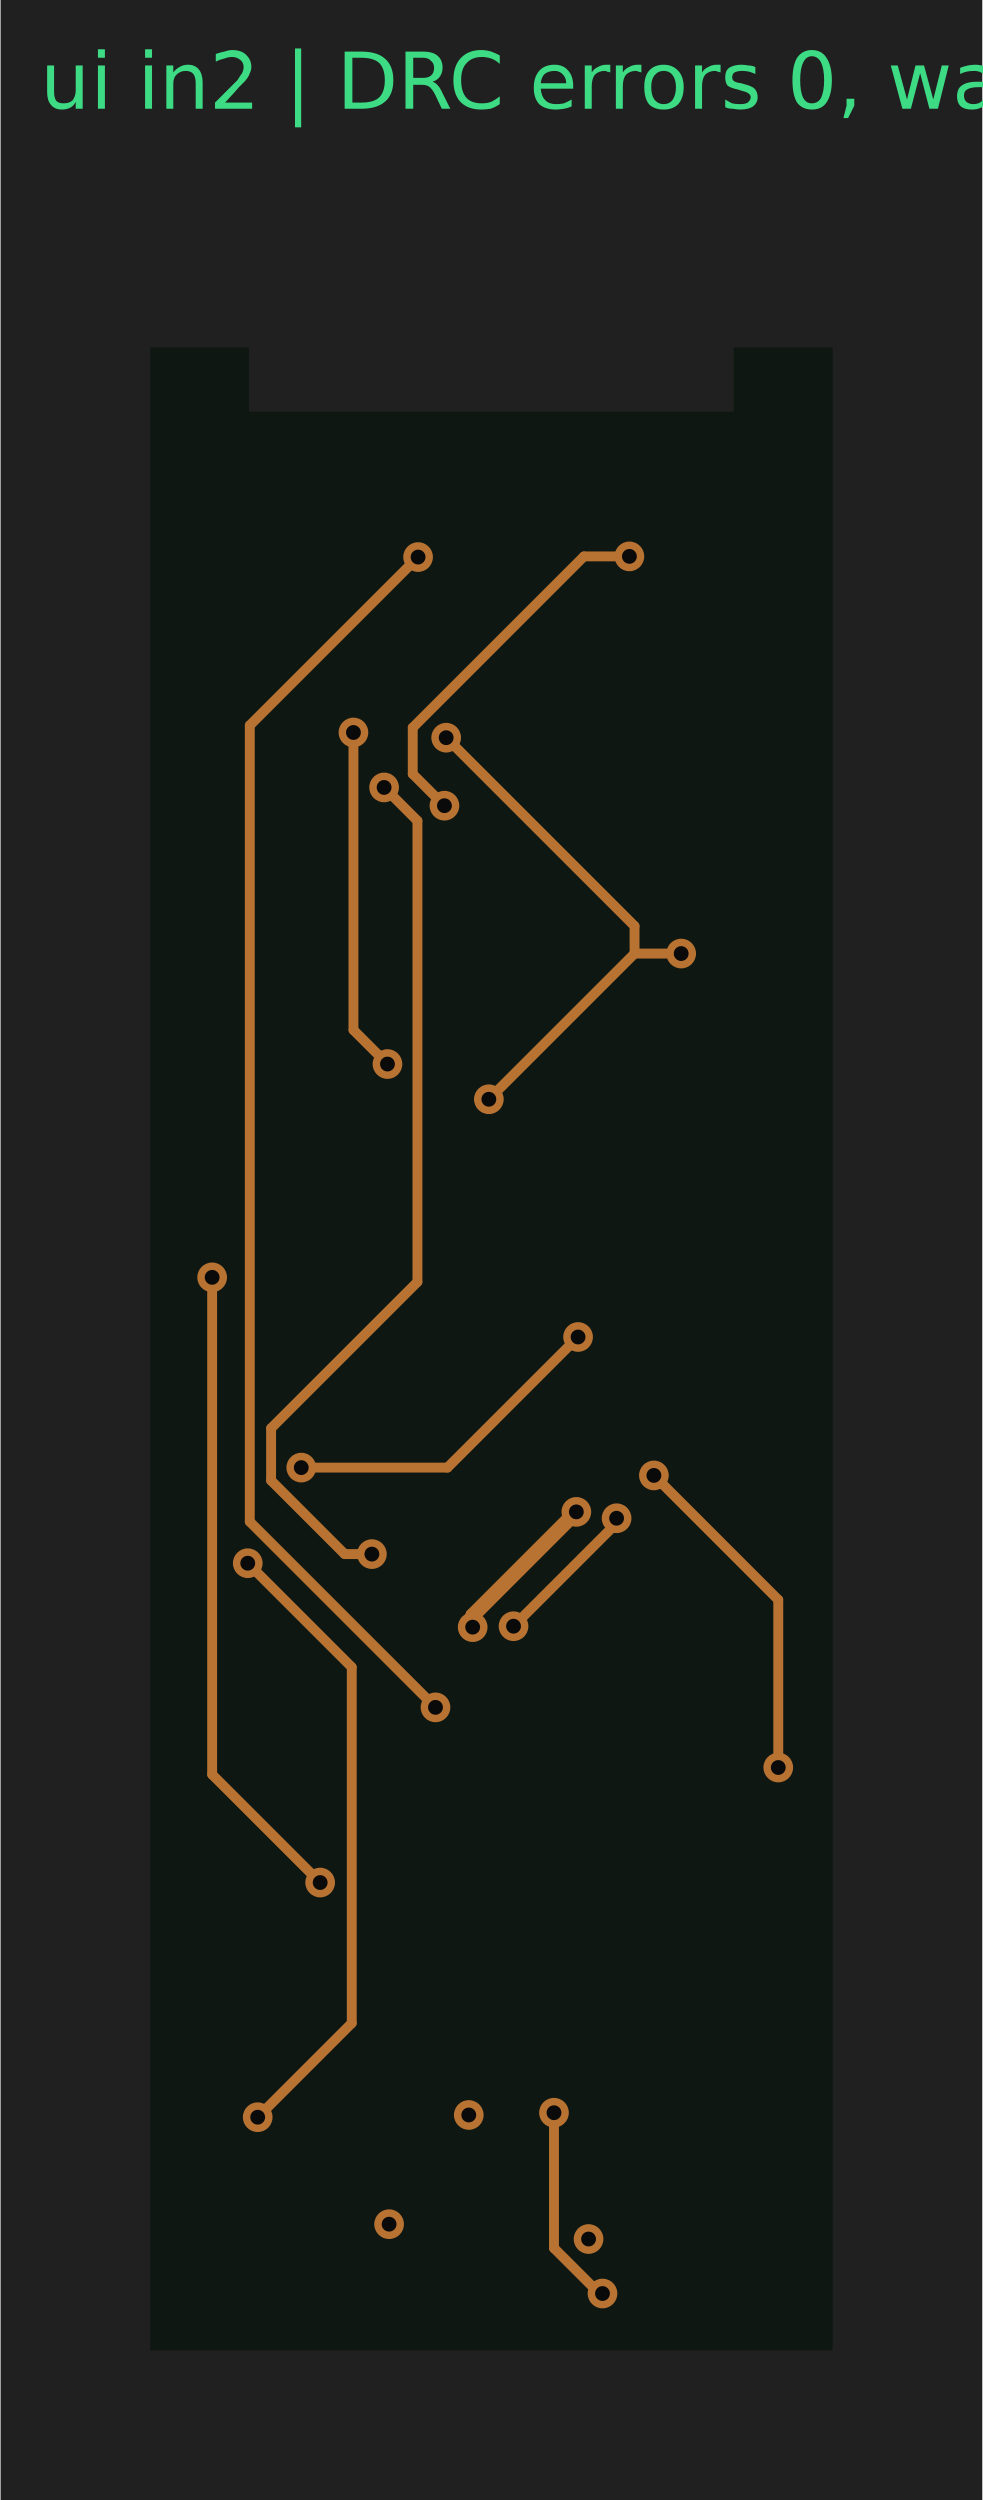
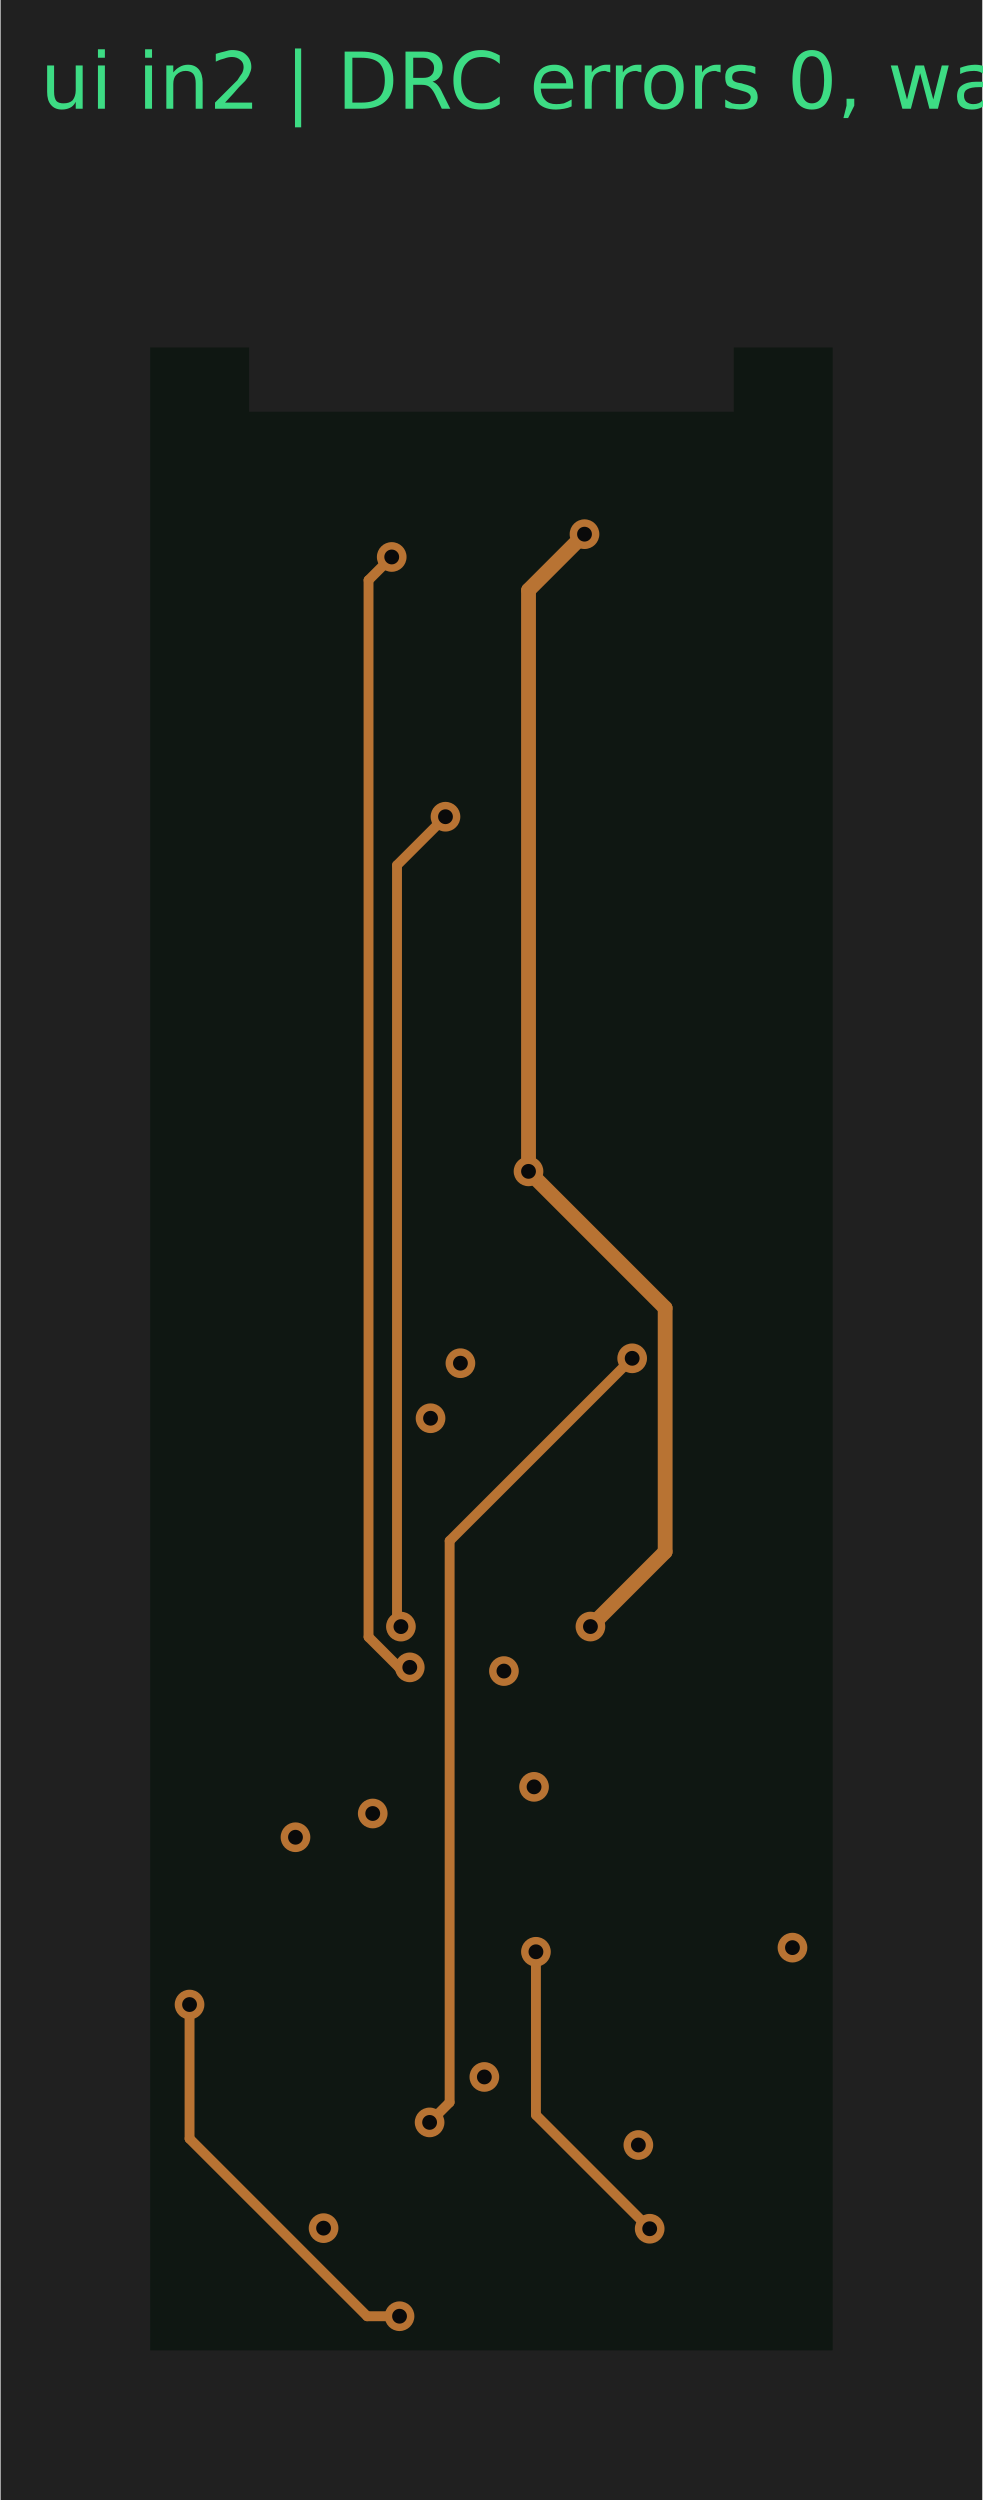
<svg xmlns="http://www.w3.org/2000/svg" width="44.7mm" height="113.7mm" viewBox="0 0 19.850 50.550">
  <rect width="100%" height="100%" fill="#202020" />
  <path d="M 5.025 8.325 L 14.825 8.325 L 14.825 7.025 L 16.825 7.025 L 16.825 47.525 L 3.025 47.525 L 3.025 7.025 L 5.025 7.025 Z" fill="#0f1712" fill-opacity="1.00" fill-rule="evenodd" />
-   <path d="M 9.693 32.931 L 9.671 32.985 L 9.629 33.026 L 9.575 33.049 L 9.517 33.049 L 9.463 33.026 L 9.421 32.985 L 9.399 32.931 L 9.396 32.901 L 9.396 32.667 L 9.399 32.637 L 9.421 32.583 L 9.463 32.542 L 9.517 32.520 L 9.575 32.520 L 9.629 32.542 L 9.671 32.583 L 9.693 32.637 L 9.696 32.667 L 9.696 32.901 Z" fill="#b87333" fill-opacity="1.00" fill-rule="evenodd" />
-   <path d="M 11.559 30.446 L 11.613 30.423 L 11.672 30.423 L 11.726 30.446 L 11.767 30.487 L 11.790 30.541 L 11.790 30.600 L 11.767 30.654 L 11.748 30.676 L 9.652 32.773 L 9.629 32.791 L 9.575 32.814 L 9.517 32.814 L 9.463 32.791 L 9.421 32.750 L 9.399 32.696 L 9.399 32.637 L 9.421 32.583 L 9.440 32.561 L 11.536 30.464 Z" fill="#b87333" fill-opacity="1.00" fill-rule="evenodd" />
-   <path d="M 12.191 46.319 L 12.206 46.355 L 12.206 46.395 L 12.191 46.431 L 12.163 46.458 L 12.127 46.473 L 12.088 46.473 L 12.052 46.458 L 12.037 46.446 L 11.119 45.528 L 11.107 45.513 L 11.092 45.477 L 11.092 45.438 L 11.107 45.402 L 11.134 45.374 L 11.170 45.359 L 11.210 45.359 L 11.246 45.374 L 11.261 45.386 L 12.179 46.304 Z" fill="#b87333" fill-opacity="1.00" fill-rule="evenodd" />
-   <path d="M 12.191 46.277 L 12.227 46.292 L 12.255 46.319 L 12.270 46.355 L 12.270 46.395 L 12.255 46.431 L 12.227 46.458 L 12.191 46.473 L 12.171 46.475 L 12.108 46.475 L 12.088 46.473 L 12.052 46.458 L 12.025 46.431 L 12.010 46.395 L 12.010 46.355 L 12.025 46.319 L 12.052 46.292 L 12.088 46.277 L 12.108 46.275 L 12.171 46.275 Z" fill="#b87333" fill-opacity="1.00" fill-rule="evenodd" />
-   <path d="M 11.288 45.477 L 11.273 45.513 L 11.246 45.540 L 11.210 45.555 L 11.170 45.555 L 11.134 45.540 L 11.107 45.513 L 11.092 45.477 L 11.090 45.457 L 11.090 42.719 L 11.092 42.700 L 11.107 42.664 L 11.134 42.636 L 11.170 42.621 L 11.210 42.621 L 11.246 42.636 L 11.273 42.664 L 11.288 42.700 L 11.290 42.719 L 11.290 45.457 Z" fill="#b87333" fill-opacity="1.00" fill-rule="evenodd" />
-   <path d="M 12.400 30.715 L 12.436 30.700 L 12.476 30.700 L 12.512 30.715 L 12.539 30.743 L 12.554 30.779 L 12.554 30.818 L 12.539 30.854 L 12.527 30.869 L 10.443 32.953 L 10.427 32.965 L 10.391 32.980 L 10.352 32.980 L 10.316 32.965 L 10.289 32.938 L 10.274 32.902 L 10.274 32.863 L 10.289 32.827 L 10.301 32.811 L 12.385 30.727 Z" fill="#b87333" fill-opacity="1.00" fill-rule="evenodd" />
-   <path d="M 12.358 30.680 L 12.373 30.644 L 12.400 30.616 L 12.436 30.601 L 12.476 30.601 L 12.512 30.616 L 12.539 30.644 L 12.554 30.680 L 12.556 30.699 L 12.556 30.798 L 12.554 30.818 L 12.539 30.854 L 12.512 30.881 L 12.476 30.896 L 12.436 30.896 L 12.400 30.881 L 12.373 30.854 L 12.358 30.818 L 12.356 30.798 L 12.356 30.699 Z" fill="#b87333" fill-opacity="1.00" fill-rule="evenodd" />
-   <path d="M 4.180 25.809 L 4.195 25.773 L 4.222 25.745 L 4.258 25.730 L 4.297 25.730 L 4.333 25.745 L 4.361 25.773 L 4.376 25.809 L 4.378 25.828 L 4.378 35.881 L 4.376 35.900 L 4.361 35.936 L 4.333 35.964 L 4.297 35.979 L 4.258 35.979 L 4.222 35.964 L 4.195 35.936 L 4.180 35.900 L 4.178 35.881 L 4.178 25.828 Z" fill="#b87333" fill-opacity="1.00" fill-rule="evenodd" />
-   <path d="M 6.545 38.009 L 6.560 38.045 L 6.560 38.084 L 6.545 38.120 L 6.517 38.148 L 6.481 38.163 L 6.442 38.163 L 6.406 38.148 L 6.391 38.135 L 4.207 35.951 L 4.195 35.936 L 4.180 35.900 L 4.180 35.861 L 4.195 35.825 L 4.222 35.798 L 4.258 35.783 L 4.297 35.783 L 4.333 35.798 L 4.349 35.810 L 6.533 37.994 Z" fill="#b87333" fill-opacity="1.00" fill-rule="evenodd" />
-   <path d="M 11.621 26.951 L 11.657 26.936 L 11.696 26.936 L 11.732 26.951 L 11.760 26.979 L 11.775 27.015 L 11.775 27.054 L 11.760 27.090 L 11.747 27.105 L 9.107 29.746 L 9.092 29.758 L 9.056 29.773 L 9.017 29.773 L 8.981 29.758 L 8.953 29.730 L 8.938 29.694 L 8.938 29.655 L 8.953 29.619 L 8.965 29.604 L 11.606 26.964 Z" fill="#b87333" fill-opacity="1.00" fill-rule="evenodd" />
-   <path d="M 9.056 29.577 L 9.092 29.592 L 9.119 29.619 L 9.134 29.655 L 9.134 29.694 L 9.119 29.730 L 9.092 29.758 L 9.056 29.773 L 9.036 29.775 L 6.080 29.775 L 6.060 29.773 L 6.024 29.758 L 5.997 29.730 L 5.982 29.694 L 5.982 29.655 L 5.997 29.619 L 6.024 29.592 L 6.060 29.577 L 6.080 29.575 L 9.036 29.575 Z" fill="#b87333" fill-opacity="1.00" fill-rule="evenodd" />
-   <path d="M 15.808 32.293 L 15.823 32.329 L 15.823 32.368 L 15.808 32.404 L 15.781 32.431 L 15.745 32.446 L 15.705 32.446 L 15.669 32.431 L 15.654 32.419 L 13.139 29.904 L 13.127 29.889 L 13.112 29.853 L 13.112 29.814 L 13.127 29.778 L 13.154 29.750 L 13.190 29.735 L 13.229 29.735 L 13.265 29.750 L 13.281 29.762 L 15.796 32.278 Z" fill="#b87333" fill-opacity="1.00" fill-rule="evenodd" />
-   <path d="M 15.627 32.329 L 15.642 32.293 L 15.669 32.265 L 15.705 32.250 L 15.745 32.250 L 15.781 32.265 L 15.808 32.293 L 15.823 32.329 L 15.825 32.348 L 15.825 35.739 L 15.823 35.758 L 15.808 35.794 L 15.781 35.822 L 15.745 35.837 L 15.705 35.837 L 15.669 35.822 L 15.642 35.794 L 15.627 35.758 L 15.625 35.739 L 15.625 32.348 Z" fill="#b87333" fill-opacity="1.00" fill-rule="evenodd" />
-   <path d="M 9.058 16.236 L 9.073 16.272 L 9.073 16.311 L 9.058 16.347 L 9.031 16.374 L 8.995 16.389 L 8.955 16.389 L 8.919 16.374 L 8.904 16.362 L 8.264 15.721 L 8.251 15.706 L 8.236 15.670 L 8.236 15.631 L 8.251 15.595 L 8.279 15.567 L 8.315 15.553 L 8.354 15.553 L 8.390 15.567 L 8.405 15.580 L 9.046 16.221 Z" fill="#b87333" fill-opacity="1.00" fill-rule="evenodd" />
-   <path d="M 8.236 14.692 L 8.251 14.656 L 8.279 14.629 L 8.315 14.614 L 8.354 14.614 L 8.390 14.629 L 8.417 14.656 L 8.432 14.692 L 8.434 14.712 L 8.434 15.651 L 8.432 15.670 L 8.417 15.706 L 8.390 15.734 L 8.354 15.749 L 8.315 15.749 L 8.279 15.734 L 8.251 15.706 L 8.236 15.670 L 8.234 15.651 L 8.234 14.712 Z" fill="#b87333" fill-opacity="1.00" fill-rule="evenodd" />
-   <path d="M 11.741 11.167 L 11.777 11.152 L 11.816 11.152 L 11.852 11.167 L 11.880 11.194 L 11.895 11.230 L 11.895 11.269 L 11.880 11.305 L 11.867 11.320 L 8.405 14.783 L 8.390 14.795 L 8.354 14.810 L 8.315 14.810 L 8.279 14.795 L 8.251 14.767 L 8.236 14.731 L 8.236 14.692 L 8.251 14.656 L 8.264 14.641 L 11.726 11.179 Z" fill="#b87333" fill-opacity="1.00" fill-rule="evenodd" />
-   <path d="M 12.735 11.152 L 12.771 11.167 L 12.798 11.194 L 12.813 11.230 L 12.813 11.269 L 12.798 11.305 L 12.771 11.333 L 12.735 11.348 L 12.715 11.350 L 11.796 11.350 L 11.777 11.348 L 11.741 11.333 L 11.713 11.305 L 11.698 11.269 L 11.698 11.230 L 11.713 11.194 L 11.741 11.167 L 11.777 11.152 L 11.796 11.150 L 12.715 11.150 Z" fill="#b87333" fill-opacity="1.00" fill-rule="evenodd" />
-   <path d="M 12.902 18.669 L 12.917 18.705 L 12.917 18.745 L 12.902 18.781 L 12.875 18.808 L 12.839 18.823 L 12.800 18.823 L 12.764 18.808 L 12.748 18.796 L 8.939 14.986 L 8.927 14.971 L 8.912 14.935 L 8.912 14.896 L 8.927 14.860 L 8.954 14.833 L 8.990 14.818 L 9.029 14.818 L 9.065 14.833 L 9.081 14.845 L 12.890 18.654 Z" fill="#b87333" fill-opacity="1.00" fill-rule="evenodd" />
-   <path d="M 12.764 19.198 L 12.800 19.183 L 12.839 19.183 L 12.875 19.198 L 12.902 19.225 L 12.917 19.261 L 12.917 19.300 L 12.902 19.336 L 12.890 19.352 L 9.944 22.298 L 9.929 22.310 L 9.893 22.325 L 9.853 22.325 L 9.817 22.310 L 9.790 22.283 L 9.775 22.247 L 9.775 22.207 L 9.790 22.171 L 9.802 22.156 L 12.748 19.210 Z" fill="#b87333" fill-opacity="1.00" fill-rule="evenodd" />
-   <path d="M 13.781 19.183 L 13.817 19.198 L 13.845 19.225 L 13.860 19.261 L 13.860 19.300 L 13.845 19.336 L 13.817 19.364 L 13.781 19.379 L 13.762 19.381 L 12.819 19.381 L 12.800 19.379 L 12.764 19.364 L 12.736 19.336 L 12.721 19.300 L 12.721 19.261 L 12.736 19.225 L 12.764 19.198 L 12.800 19.183 L 12.819 19.181 L 13.762 19.181 Z" fill="#b87333" fill-opacity="1.00" fill-rule="evenodd" />
-   <path d="M 12.721 18.705 L 12.736 18.669 L 12.764 18.642 L 12.800 18.627 L 12.839 18.627 L 12.875 18.642 L 12.902 18.669 L 12.917 18.705 L 12.919 18.725 L 12.919 19.281 L 12.917 19.300 L 12.902 19.336 L 12.875 19.364 L 12.839 19.379 L 12.800 19.379 L 12.764 19.364 L 12.736 19.336 L 12.721 19.300 L 12.719 19.281 L 12.719 18.725 Z" fill="#b87333" fill-opacity="1.00" fill-rule="evenodd" />
-   <path d="M 7.528 31.326 L 7.564 31.341 L 7.592 31.369 L 7.606 31.405 L 7.606 31.444 L 7.592 31.480 L 7.564 31.507 L 7.528 31.522 L 7.508 31.524 L 6.958 31.524 L 6.938 31.522 L 6.902 31.507 L 6.875 31.480 L 6.860 31.444 L 6.860 31.405 L 6.875 31.369 L 6.902 31.341 L 6.938 31.326 L 6.958 31.324 L 7.508 31.324 Z" fill="#b87333" fill-opacity="1.00" fill-rule="evenodd" />
-   <path d="M 8.513 16.541 L 8.527 16.577 L 8.527 16.616 L 8.513 16.652 L 8.485 16.680 L 8.449 16.695 L 8.410 16.695 L 8.374 16.680 L 8.359 16.668 L 7.684 15.993 L 7.672 15.978 L 7.657 15.942 L 7.657 15.903 L 7.672 15.867 L 7.699 15.839 L 7.735 15.824 L 7.775 15.824 L 7.811 15.839 L 7.826 15.852 L 8.500 16.526 Z" fill="#b87333" fill-opacity="1.00" fill-rule="evenodd" />
-   <path d="M 8.374 25.837 L 8.410 25.822 L 8.449 25.822 L 8.485 25.837 L 8.513 25.865 L 8.527 25.901 L 8.527 25.940 L 8.513 25.976 L 8.500 25.991 L 5.541 28.950 L 5.526 28.962 L 5.490 28.977 L 5.451 28.977 L 5.415 28.962 L 5.387 28.935 L 5.372 28.899 L 5.372 28.860 L 5.387 28.824 L 5.400 28.808 L 8.359 25.849 Z" fill="#b87333" fill-opacity="1.00" fill-rule="evenodd" />
-   <path d="M 7.041 31.369 L 7.056 31.405 L 7.056 31.444 L 7.041 31.480 L 7.013 31.507 L 6.977 31.522 L 6.938 31.522 L 6.902 31.507 L 6.887 31.495 L 5.400 30.008 L 5.387 29.992 L 5.372 29.956 L 5.372 29.917 L 5.387 29.881 L 5.415 29.854 L 5.451 29.839 L 5.490 29.839 L 5.526 29.854 L 5.541 29.866 L 7.028 31.353 Z" fill="#b87333" fill-opacity="1.00" fill-rule="evenodd" />
-   <path d="M 5.568 29.956 L 5.554 29.992 L 5.526 30.020 L 5.490 30.035 L 5.451 30.035 L 5.415 30.020 L 5.387 29.992 L 5.372 29.956 L 5.370 29.937 L 5.370 28.879 L 5.372 28.860 L 5.387 28.824 L 5.415 28.796 L 5.451 28.781 L 5.490 28.781 L 5.526 28.796 L 5.554 28.824 L 5.568 28.860 L 5.570 28.879 L 5.570 29.937 Z" fill="#b87333" fill-opacity="1.00" fill-rule="evenodd" />
-   <path d="M 8.527 25.940 L 8.513 25.976 L 8.485 26.003 L 8.449 26.018 L 8.410 26.018 L 8.374 26.003 L 8.346 25.976 L 8.331 25.940 L 8.329 25.920 L 8.329 16.597 L 8.331 16.577 L 8.346 16.541 L 8.374 16.514 L 8.410 16.499 L 8.449 16.499 L 8.485 16.514 L 8.513 16.541 L 8.527 16.577 L 8.529 16.597 L 8.529 25.920 Z" fill="#b87333" fill-opacity="1.00" fill-rule="evenodd" />
-   <path d="M 8.877 34.467 L 8.892 34.503 L 8.892 34.543 L 8.877 34.579 L 8.849 34.606 L 8.813 34.621 L 8.774 34.621 L 8.738 34.606 L 8.723 34.594 L 4.968 30.839 L 4.956 30.824 L 4.941 30.788 L 4.941 30.749 L 4.956 30.713 L 4.984 30.685 L 5.020 30.670 L 5.059 30.670 L 5.095 30.685 L 5.110 30.698 L 8.865 34.452 Z" fill="#b87333" fill-opacity="1.00" fill-rule="evenodd" />
-   <path d="M 4.941 14.647 L 4.956 14.611 L 4.984 14.584 L 5.020 14.569 L 5.059 14.569 L 5.095 14.584 L 5.122 14.611 L 5.137 14.647 L 5.139 14.667 L 5.139 30.768 L 5.137 30.788 L 5.122 30.824 L 5.095 30.852 L 5.059 30.866 L 5.020 30.866 L 4.984 30.852 L 4.956 30.824 L 4.941 30.788 L 4.939 30.768 L 4.939 14.667 Z" fill="#b87333" fill-opacity="1.00" fill-rule="evenodd" />
-   <path d="M 8.386 11.181 L 8.422 11.166 L 8.461 11.166 L 8.497 11.181 L 8.525 11.209 L 8.540 11.245 L 8.540 11.284 L 8.525 11.320 L 8.513 11.335 L 5.110 14.738 L 5.095 14.750 L 5.059 14.765 L 5.020 14.765 L 4.984 14.750 L 4.956 14.722 L 4.941 14.686 L 4.941 14.647 L 4.956 14.611 L 4.968 14.596 L 8.371 11.193 Z" fill="#b87333" fill-opacity="1.00" fill-rule="evenodd" />
-   <path d="M 7.233 20.846 L 7.218 20.882 L 7.191 20.910 L 7.155 20.925 L 7.115 20.925 L 7.079 20.910 L 7.052 20.882 L 7.037 20.846 L 7.035 20.827 L 7.035 14.811 L 7.037 14.792 L 7.052 14.756 L 7.079 14.728 L 7.115 14.713 L 7.155 14.713 L 7.191 14.728 L 7.218 14.756 L 7.233 14.792 L 7.235 14.811 L 7.235 20.827 Z" fill="#b87333" fill-opacity="1.00" fill-rule="evenodd" />
-   <path d="M 7.906 21.459 L 7.921 21.495 L 7.921 21.534 L 7.906 21.570 L 7.878 21.598 L 7.842 21.613 L 7.803 21.613 L 7.767 21.598 L 7.752 21.585 L 7.064 20.897 L 7.052 20.882 L 7.037 20.846 L 7.037 20.807 L 7.052 20.771 L 7.079 20.744 L 7.115 20.729 L 7.155 20.729 L 7.191 20.744 L 7.206 20.756 L 7.894 21.444 Z" fill="#b87333" fill-opacity="1.00" fill-rule="evenodd" />
-   <path d="M 7.184 33.655 L 7.199 33.691 L 7.199 33.730 L 7.184 33.766 L 7.156 33.793 L 7.120 33.808 L 7.081 33.808 L 7.045 33.793 L 7.030 33.781 L 4.927 31.678 L 4.915 31.663 L 4.900 31.627 L 4.900 31.588 L 4.915 31.552 L 4.942 31.524 L 4.978 31.510 L 5.018 31.510 L 5.054 31.524 L 5.069 31.537 L 7.171 33.639 Z" fill="#b87333" fill-opacity="1.00" fill-rule="evenodd" />
-   <path d="M 7.003 33.691 L 7.017 33.655 L 7.045 33.627 L 7.081 33.612 L 7.120 33.612 L 7.156 33.627 L 7.184 33.655 L 7.199 33.691 L 7.201 33.710 L 7.201 40.908 L 7.199 40.928 L 7.184 40.964 L 7.156 40.992 L 7.120 41.007 L 7.081 41.007 L 7.045 40.992 L 7.017 40.964 L 7.003 40.928 L 7.001 40.908 L 7.001 33.710 Z" fill="#b87333" fill-opacity="1.00" fill-rule="evenodd" />
-   <path d="M 7.045 40.825 L 7.081 40.810 L 7.120 40.810 L 7.156 40.825 L 7.184 40.853 L 7.199 40.889 L 7.199 40.928 L 7.184 40.964 L 7.171 40.979 L 5.270 42.881 L 5.254 42.893 L 5.218 42.908 L 5.179 42.908 L 5.143 42.893 L 5.116 42.866 L 5.101 42.830 L 5.101 42.791 L 5.116 42.755 L 5.128 42.740 L 7.030 40.838 Z" fill="#b87333" fill-opacity="1.00" fill-rule="evenodd" />
-   <circle cx="9.467" cy="42.765" r="0.300" fill="#b87333" stroke="none" stroke-width="0.150" />
-   <circle cx="9.467" cy="42.765" r="0.150" fill="#0a0a0a" stroke="none" stroke-width="0.150" />
-   <circle cx="11.642" cy="30.570" r="0.300" fill="#b87333" stroke="none" stroke-width="0.150" />
-   <circle cx="11.642" cy="30.570" r="0.150" fill="#0a0a0a" stroke="none" stroke-width="0.150" />
-   <circle cx="9.546" cy="32.901" r="0.300" fill="#b87333" stroke="none" stroke-width="0.150" />
-   <circle cx="9.546" cy="32.901" r="0.150" fill="#0a0a0a" stroke="none" stroke-width="0.150" />
-   <circle cx="12.171" cy="46.375" r="0.300" fill="#b87333" stroke="none" stroke-width="0.150" />
-   <circle cx="12.171" cy="46.375" r="0.150" fill="#0a0a0a" stroke="none" stroke-width="0.150" />
-   <circle cx="11.190" cy="42.719" r="0.300" fill="#b87333" stroke="none" stroke-width="0.150" />
-   <circle cx="11.190" cy="42.719" r="0.150" fill="#0a0a0a" stroke="none" stroke-width="0.150" />
-   <circle cx="11.889" cy="45.273" r="0.300" fill="#b87333" stroke="none" stroke-width="0.150" />
-   <circle cx="11.889" cy="45.273" r="0.150" fill="#0a0a0a" stroke="none" stroke-width="0.150" />
-   <circle cx="7.856" cy="44.973" r="0.300" fill="#b87333" stroke="none" stroke-width="0.150" />
-   <circle cx="7.856" cy="44.973" r="0.150" fill="#0a0a0a" stroke="none" stroke-width="0.150" />
-   <circle cx="12.456" cy="30.699" r="0.300" fill="#b87333" stroke="none" stroke-width="0.150" />
-   <circle cx="12.456" cy="30.699" r="0.150" fill="#0a0a0a" stroke="none" stroke-width="0.150" />
-   <circle cx="10.372" cy="32.882" r="0.300" fill="#b87333" stroke="none" stroke-width="0.150" />
-   <circle cx="10.372" cy="32.882" r="0.150" fill="#0a0a0a" stroke="none" stroke-width="0.150" />
-   <circle cx="6.462" cy="38.065" r="0.300" fill="#b87333" stroke="none" stroke-width="0.150" />
-   <circle cx="6.462" cy="38.065" r="0.150" fill="#0a0a0a" stroke="none" stroke-width="0.150" />
-   <circle cx="4.278" cy="25.828" r="0.300" fill="#b87333" stroke="none" stroke-width="0.150" />
-   <circle cx="4.278" cy="25.828" r="0.150" fill="#0a0a0a" stroke="none" stroke-width="0.150" />
-   <circle cx="6.080" cy="29.675" r="0.300" fill="#b87333" stroke="none" stroke-width="0.150" />
-   <circle cx="6.080" cy="29.675" r="0.150" fill="#0a0a0a" stroke="none" stroke-width="0.150" />
-   <circle cx="11.677" cy="27.034" r="0.300" fill="#b87333" stroke="none" stroke-width="0.150" />
-   <circle cx="11.677" cy="27.034" r="0.150" fill="#0a0a0a" stroke="none" stroke-width="0.150" />
-   <circle cx="13.210" cy="29.833" r="0.300" fill="#b87333" stroke="none" stroke-width="0.150" />
-   <circle cx="13.210" cy="29.833" r="0.150" fill="#0a0a0a" stroke="none" stroke-width="0.150" />
-   <circle cx="15.725" cy="35.739" r="0.300" fill="#b87333" stroke="none" stroke-width="0.150" />
-   <circle cx="15.725" cy="35.739" r="0.150" fill="#0a0a0a" stroke="none" stroke-width="0.150" />
-   <circle cx="8.975" cy="16.291" r="0.300" fill="#b87333" stroke="none" stroke-width="0.150" />
-   <circle cx="8.975" cy="16.291" r="0.150" fill="#0a0a0a" stroke="none" stroke-width="0.150" />
-   <circle cx="12.715" cy="11.250" r="0.300" fill="#b87333" stroke="none" stroke-width="0.150" />
-   <circle cx="12.715" cy="11.250" r="0.150" fill="#0a0a0a" stroke="none" stroke-width="0.150" />
-   <circle cx="9.873" cy="22.227" r="0.300" fill="#b87333" stroke="none" stroke-width="0.150" />
-   <circle cx="9.873" cy="22.227" r="0.150" fill="#0a0a0a" stroke="none" stroke-width="0.150" />
-   <circle cx="9.010" cy="14.916" r="0.300" fill="#b87333" stroke="none" stroke-width="0.150" />
-   <circle cx="9.010" cy="14.916" r="0.150" fill="#0a0a0a" stroke="none" stroke-width="0.150" />
-   <circle cx="13.762" cy="19.281" r="0.300" fill="#b87333" stroke="none" stroke-width="0.150" />
-   <circle cx="13.762" cy="19.281" r="0.150" fill="#0a0a0a" stroke="none" stroke-width="0.150" />
-   <circle cx="7.508" cy="31.424" r="0.300" fill="#b87333" stroke="none" stroke-width="0.150" />
-   <circle cx="7.508" cy="31.424" r="0.150" fill="#0a0a0a" stroke="none" stroke-width="0.150" />
-   <circle cx="7.755" cy="15.922" r="0.300" fill="#b87333" stroke="none" stroke-width="0.150" />
-   <circle cx="7.755" cy="15.922" r="0.150" fill="#0a0a0a" stroke="none" stroke-width="0.150" />
-   <circle cx="8.794" cy="34.523" r="0.300" fill="#b87333" stroke="none" stroke-width="0.150" />
-   <circle cx="8.794" cy="34.523" r="0.150" fill="#0a0a0a" stroke="none" stroke-width="0.150" />
-   <circle cx="8.442" cy="11.264" r="0.300" fill="#b87333" stroke="none" stroke-width="0.150" />
-   <circle cx="8.442" cy="11.264" r="0.150" fill="#0a0a0a" stroke="none" stroke-width="0.150" />
-   <circle cx="7.135" cy="14.811" r="0.300" fill="#b87333" stroke="none" stroke-width="0.150" />
-   <circle cx="7.135" cy="14.811" r="0.150" fill="#0a0a0a" stroke="none" stroke-width="0.150" />
-   <circle cx="7.823" cy="21.515" r="0.300" fill="#b87333" stroke="none" stroke-width="0.150" />
-   <circle cx="7.823" cy="21.515" r="0.150" fill="#0a0a0a" stroke="none" stroke-width="0.150" />
-   <circle cx="5.199" cy="42.810" r="0.300" fill="#b87333" stroke="none" stroke-width="0.150" />
-   <circle cx="5.199" cy="42.810" r="0.150" fill="#0a0a0a" stroke="none" stroke-width="0.150" />
-   <circle cx="4.998" cy="31.608" r="0.300" fill="#b87333" stroke="none" stroke-width="0.150" />
-   <circle cx="4.998" cy="31.608" r="0.150" fill="#0a0a0a" stroke="none" stroke-width="0.150" />
+   <path d="M 12.716 27.382 L 12.752 27.367 L 12.791 27.367 L 12.827 27.382 L 12.854 27.410 L 12.869 27.446 L 12.869 27.485 L 12.854 27.521 L 12.842 27.536 L 9.150 31.227 L 9.135 31.240 L 9.099 31.255 L 9.060 31.255 L 9.024 31.240 L 8.997 31.212 L 8.982 31.176 L 8.982 31.137 L 8.997 31.101 L 9.009 31.086 L 12.701 27.394 Z" fill="#b87333" fill-opacity="1.00" fill-rule="evenodd" />
+   <path d="M 9.024 42.427 L 9.060 42.412 L 9.099 42.412 L 9.135 42.427 L 9.163 42.454 L 9.178 42.490 L 9.178 42.529 L 9.163 42.565 L 9.150 42.581 L 8.746 42.985 L 8.731 42.998 L 8.695 43.013 L 8.655 43.013 L 8.619 42.998 L 8.592 42.970 L 8.577 42.934 L 8.577 42.895 L 8.592 42.859 L 8.604 42.844 L 9.009 42.439 Z" fill="#b87333" fill-opacity="1.00" fill-rule="evenodd" />
+   <path d="M 8.982 31.137 L 8.997 31.101 L 9.024 31.074 L 9.060 31.059 L 9.099 31.059 L 9.135 31.074 L 9.163 31.101 L 9.178 31.137 L 9.180 31.157 L 9.180 42.510 L 9.178 42.529 L 9.163 42.565 L 9.135 42.593 L 9.099 42.608 L 9.060 42.608 L 9.024 42.593 L 8.997 42.565 L 8.982 42.529 L 8.980 42.510 L 8.980 31.157 Z" fill="#b87333" fill-opacity="1.00" fill-rule="evenodd" />
+   <path d="M 13.355 31.253 L 13.409 31.231 L 13.467 31.231 L 13.521 31.253 L 13.563 31.295 L 13.585 31.349 L 13.585 31.407 L 13.563 31.461 L 13.544 31.484 L 12.033 32.996 L 12.010 33.014 L 11.956 33.037 L 11.897 33.037 L 11.843 33.014 L 11.802 32.973 L 11.779 32.919 L 11.779 32.860 L 11.802 32.806 L 11.820 32.783 L 13.332 31.272 Z" fill="#b87333" fill-opacity="1.00" fill-rule="evenodd" />
+   <path d="M 10.528 11.904 L 10.550 11.850 L 10.592 11.809 L 10.646 11.786 L 10.704 11.786 L 10.758 11.809 L 10.800 11.850 L 10.822 11.904 L 10.825 11.933 L 10.825 23.685 L 10.822 23.715 L 10.800 23.769 L 10.758 23.810 L 10.704 23.832 L 10.646 23.832 L 10.592 23.810 L 10.550 23.769 L 10.528 23.715 L 10.525 23.685 L 10.525 11.933 Z" fill="#b87333" fill-opacity="1.00" fill-rule="evenodd" />
+   <path d="M 13.563 26.365 L 13.585 26.419 L 13.585 26.478 L 13.563 26.532 L 13.521 26.573 L 13.467 26.595 L 13.409 26.595 L 13.355 26.573 L 13.332 26.554 L 10.569 23.791 L 10.550 23.769 L 10.528 23.715 L 10.528 23.656 L 10.550 23.602 L 10.592 23.561 L 10.646 23.538 L 10.704 23.538 L 10.758 23.561 L 10.781 23.579 L 13.544 26.342 Z" fill="#b87333" fill-opacity="1.00" fill-rule="evenodd" />
+   <path d="M 11.724 10.676 L 11.778 10.654 L 11.836 10.654 L 11.890 10.676 L 11.932 10.718 L 11.954 10.772 L 11.954 10.830 L 11.932 10.885 L 11.913 10.907 L 10.781 12.039 L 10.758 12.058 L 10.704 12.080 L 10.646 12.080 L 10.592 12.058 L 10.550 12.017 L 10.528 11.963 L 10.528 11.904 L 10.550 11.850 L 10.569 11.827 L 11.701 10.695 Z" fill="#b87333" fill-opacity="1.00" fill-rule="evenodd" />
+   <path d="M 13.585 31.407 L 13.563 31.461 L 13.521 31.503 L 13.467 31.525 L 13.409 31.525 L 13.355 31.503 L 13.313 31.461 L 13.291 31.407 L 13.288 31.378 L 13.288 26.448 L 13.291 26.419 L 13.313 26.365 L 13.355 26.324 L 13.409 26.301 L 13.467 26.301 L 13.521 26.324 L 13.563 26.365 L 13.585 26.419 L 13.588 26.448 L 13.588 31.378 Z" fill="#b87333" fill-opacity="1.00" fill-rule="evenodd" />
+   <path d="M 13.208 45.009 L 13.223 45.045 L 13.223 45.085 L 13.208 45.121 L 13.181 45.148 L 13.145 45.163 L 13.105 45.163 L 13.069 45.148 L 13.054 45.136 L 10.754 42.836 L 10.742 42.821 L 10.727 42.785 L 10.727 42.745 L 10.742 42.709 L 10.769 42.682 L 10.805 42.667 L 10.845 42.667 L 10.881 42.682 L 10.896 42.694 L 13.196 44.994 Z" fill="#b87333" fill-opacity="1.00" fill-rule="evenodd" />
+   <path d="M 10.727 39.445 L 10.742 39.409 L 10.769 39.381 L 10.805 39.366 L 10.845 39.366 L 10.881 39.381 L 10.908 39.409 L 10.923 39.445 L 10.925 39.465 L 10.925 42.765 L 10.923 42.785 L 10.908 42.821 L 10.881 42.848 L 10.845 42.863 L 10.805 42.863 L 10.769 42.848 L 10.742 42.821 L 10.727 42.785 L 10.725 42.765 L 10.725 39.465 Z" fill="#b87333" fill-opacity="1.00" fill-rule="evenodd" />
+   <path d="M 8.086 46.736 L 8.122 46.751 L 8.150 46.779 L 8.165 46.815 L 8.165 46.854 L 8.150 46.890 L 8.122 46.918 L 8.086 46.933 L 8.067 46.934 L 7.412 46.934 L 7.392 46.933 L 7.356 46.918 L 7.328 46.890 L 7.314 46.854 L 7.314 46.815 L 7.328 46.779 L 7.356 46.751 L 7.392 46.736 L 7.412 46.734 L 8.067 46.734 Z" fill="#b87333" fill-opacity="1.00" fill-rule="evenodd" />
+   <path d="M 7.495 46.779 L 7.510 46.815 L 7.510 46.854 L 7.495 46.890 L 7.467 46.918 L 7.431 46.933 L 7.392 46.933 L 7.356 46.918 L 7.341 46.905 L 3.750 43.315 L 3.738 43.300 L 3.723 43.264 L 3.723 43.224 L 3.738 43.188 L 3.766 43.161 L 3.802 43.146 L 3.841 43.146 L 3.877 43.161 L 3.892 43.173 L 7.482 46.764 Z" fill="#b87333" fill-opacity="1.00" fill-rule="evenodd" />
+   <path d="M 3.723 40.513 L 3.738 40.477 L 3.766 40.449 L 3.802 40.434 L 3.841 40.434 L 3.877 40.449 L 3.904 40.477 L 3.919 40.513 L 3.921 40.532 L 3.921 43.244 L 3.919 43.264 L 3.904 43.300 L 3.877 43.327 L 3.841 43.342 L 3.802 43.342 L 3.766 43.327 L 3.738 43.300 L 3.723 43.264 L 3.721 43.244 L 3.721 40.532 Z" fill="#b87333" fill-opacity="1.00" fill-rule="evenodd" />
+   <path d="M 8.114 32.830 L 8.099 32.866 L 8.071 32.894 L 8.035 32.909 L 7.996 32.909 L 7.960 32.894 L 7.932 32.866 L 7.918 32.830 L 7.916 32.811 L 7.916 17.495 L 7.918 17.475 L 7.932 17.439 L 7.960 17.411 L 7.996 17.397 L 8.035 17.397 L 8.071 17.411 L 8.099 17.439 L 8.114 17.475 L 8.116 17.495 L 8.116 32.811 Z" fill="#b87333" fill-opacity="1.00" fill-rule="evenodd" />
+   <path d="M 8.940 16.431 L 8.976 16.416 L 9.015 16.416 L 9.051 16.431 L 9.079 16.459 L 9.094 16.495 L 9.094 16.534 L 9.079 16.570 L 9.067 16.585 L 8.086 17.565 L 8.071 17.578 L 8.035 17.593 L 7.996 17.593 L 7.960 17.578 L 7.932 17.550 L 7.918 17.514 L 7.918 17.475 L 7.932 17.439 L 7.945 17.424 L 8.925 16.444 Z" fill="#b87333" fill-opacity="1.00" fill-rule="evenodd" />
+   <path d="M 8.178 32.834 L 8.193 32.870 L 8.193 32.910 L 8.178 32.946 L 8.151 32.973 L 8.115 32.988 L 8.075 32.988 L 8.039 32.973 L 8.024 32.961 L 7.945 32.881 L 7.932 32.866 L 7.918 32.830 L 7.918 32.791 L 7.932 32.755 L 7.960 32.727 L 7.996 32.713 L 8.035 32.713 L 8.071 32.727 L 8.086 32.740 L 8.166 32.819 Z" fill="#b87333" fill-opacity="1.00" fill-rule="evenodd" />
+   <path d="M 8.138 33.659 L 8.152 33.695 L 8.152 33.734 L 8.138 33.770 L 8.110 33.798 L 8.074 33.812 L 8.035 33.812 L 7.999 33.798 L 7.984 33.785 L 7.369 33.171 L 7.357 33.155 L 7.342 33.119 L 7.342 33.080 L 7.357 33.044 L 7.384 33.017 L 7.420 33.002 L 7.459 33.002 L 7.495 33.017 L 7.511 33.029 L 8.125 33.644 Z" fill="#b87333" fill-opacity="1.00" fill-rule="evenodd" />
+   <path d="M 7.538 33.119 L 7.523 33.155 L 7.495 33.183 L 7.459 33.198 L 7.420 33.198 L 7.384 33.183 L 7.357 33.155 L 7.342 33.119 L 7.340 33.100 L 7.340 11.731 L 7.342 11.711 L 7.357 11.675 L 7.384 11.648 L 7.420 11.633 L 7.459 11.633 L 7.495 11.648 L 7.523 11.675 L 7.538 11.711 L 7.540 11.731 L 7.540 33.100 Z" fill="#b87333" fill-opacity="1.00" fill-rule="evenodd" />
+   <path d="M 7.853 11.179 L 7.889 11.164 L 7.928 11.164 L 7.964 11.179 L 7.992 11.206 L 8.007 11.242 L 8.007 11.281 L 7.992 11.317 L 7.980 11.332 L 7.511 11.801 L 7.495 11.814 L 7.459 11.829 L 7.420 11.829 L 7.384 11.814 L 7.357 11.786 L 7.342 11.750 L 7.342 11.711 L 7.357 11.675 L 7.369 11.660 L 7.838 11.191 Z" fill="#b87333" fill-opacity="1.00" fill-rule="evenodd" />
+   <path d="M 8.294 33.616 L 8.330 33.631 L 8.357 33.659 L 8.372 33.695 L 8.372 33.734 L 8.357 33.770 L 8.330 33.798 L 8.294 33.812 L 8.274 33.814 L 8.054 33.814 L 8.035 33.812 L 7.999 33.798 L 7.971 33.770 L 7.956 33.734 L 7.956 33.695 L 7.971 33.659 L 7.999 33.631 L 8.035 33.616 L 8.054 33.614 L 8.274 33.614 Z" fill="#b87333" fill-opacity="1.00" fill-rule="evenodd" />
+   <circle cx="9.298" cy="27.564" r="0.300" fill="#b87333" stroke="none" stroke-width="0.150" />
+   <circle cx="9.298" cy="27.564" r="0.150" fill="#0a0a0a" stroke="none" stroke-width="0.150" />
+   <circle cx="10.787" cy="36.130" r="0.300" fill="#b87333" stroke="none" stroke-width="0.150" />
+   <circle cx="10.787" cy="36.130" r="0.150" fill="#0a0a0a" stroke="none" stroke-width="0.150" />
+   <circle cx="5.963" cy="37.149" r="0.300" fill="#b87333" stroke="none" stroke-width="0.150" />
+   <circle cx="5.963" cy="37.149" r="0.150" fill="#0a0a0a" stroke="none" stroke-width="0.150" />
+   <circle cx="16.012" cy="39.381" r="0.300" fill="#b87333" stroke="none" stroke-width="0.150" />
+   <circle cx="16.012" cy="39.381" r="0.150" fill="#0a0a0a" stroke="none" stroke-width="0.150" />
+   <circle cx="7.525" cy="36.669" r="0.300" fill="#b87333" stroke="none" stroke-width="0.150" />
+   <circle cx="7.525" cy="36.669" r="0.150" fill="#0a0a0a" stroke="none" stroke-width="0.150" />
+   <circle cx="12.896" cy="43.372" r="0.300" fill="#b87333" stroke="none" stroke-width="0.150" />
+   <circle cx="12.896" cy="43.372" r="0.150" fill="#0a0a0a" stroke="none" stroke-width="0.150" />
+   <circle cx="8.694" cy="28.677" r="0.300" fill="#b87333" stroke="none" stroke-width="0.150" />
+   <circle cx="8.694" cy="28.677" r="0.150" fill="#0a0a0a" stroke="none" stroke-width="0.150" />
+   <circle cx="10.178" cy="33.789" r="0.300" fill="#b87333" stroke="none" stroke-width="0.150" />
+   <circle cx="10.178" cy="33.789" r="0.150" fill="#0a0a0a" stroke="none" stroke-width="0.150" />
+   <circle cx="12.771" cy="27.465" r="0.300" fill="#b87333" stroke="none" stroke-width="0.150" />
+   <circle cx="12.771" cy="27.465" r="0.150" fill="#0a0a0a" stroke="none" stroke-width="0.150" />
+   <circle cx="8.675" cy="42.915" r="0.300" fill="#b87333" stroke="none" stroke-width="0.150" />
+   <circle cx="8.675" cy="42.915" r="0.150" fill="#0a0a0a" stroke="none" stroke-width="0.150" />
+   <circle cx="9.782" cy="41.996" r="0.300" fill="#b87333" stroke="none" stroke-width="0.150" />
+   <circle cx="9.782" cy="41.996" r="0.150" fill="#0a0a0a" stroke="none" stroke-width="0.150" />
+   <circle cx="10.675" cy="23.685" r="0.300" fill="#b87333" stroke="none" stroke-width="0.150" />
+   <circle cx="10.675" cy="23.685" r="0.150" fill="#0a0a0a" stroke="none" stroke-width="0.150" />
+   <circle cx="11.927" cy="32.889" r="0.300" fill="#b87333" stroke="none" stroke-width="0.150" />
+   <circle cx="11.927" cy="32.889" r="0.150" fill="#0a0a0a" stroke="none" stroke-width="0.150" />
+   <circle cx="11.807" cy="10.801" r="0.300" fill="#b87333" stroke="none" stroke-width="0.150" />
+   <circle cx="11.807" cy="10.801" r="0.150" fill="#0a0a0a" stroke="none" stroke-width="0.150" />
+   <circle cx="10.825" cy="39.465" r="0.300" fill="#b87333" stroke="none" stroke-width="0.150" />
+   <circle cx="10.825" cy="39.465" r="0.150" fill="#0a0a0a" stroke="none" stroke-width="0.150" />
+   <circle cx="13.125" cy="45.065" r="0.300" fill="#b87333" stroke="none" stroke-width="0.150" />
+   <circle cx="13.125" cy="45.065" r="0.150" fill="#0a0a0a" stroke="none" stroke-width="0.150" />
+   <circle cx="3.821" cy="40.532" r="0.300" fill="#b87333" stroke="none" stroke-width="0.150" />
+   <circle cx="3.821" cy="40.532" r="0.150" fill="#0a0a0a" stroke="none" stroke-width="0.150" />
+   <circle cx="8.067" cy="46.834" r="0.300" fill="#b87333" stroke="none" stroke-width="0.150" />
+   <circle cx="8.067" cy="46.834" r="0.150" fill="#0a0a0a" stroke="none" stroke-width="0.150" />
+   <circle cx="6.531" cy="45.053" r="0.300" fill="#b87333" stroke="none" stroke-width="0.150" />
+   <circle cx="6.531" cy="45.053" r="0.150" fill="#0a0a0a" stroke="none" stroke-width="0.150" />
+   <circle cx="8.996" cy="16.514" r="0.300" fill="#b87333" stroke="none" stroke-width="0.150" />
+   <circle cx="8.996" cy="16.514" r="0.150" fill="#0a0a0a" stroke="none" stroke-width="0.150" />
+   <circle cx="8.095" cy="32.890" r="0.300" fill="#b87333" stroke="none" stroke-width="0.150" />
+   <circle cx="8.095" cy="32.890" r="0.150" fill="#0a0a0a" stroke="none" stroke-width="0.150" />
+   <circle cx="7.909" cy="11.262" r="0.300" fill="#b87333" stroke="none" stroke-width="0.150" />
+   <circle cx="7.909" cy="11.262" r="0.150" fill="#0a0a0a" stroke="none" stroke-width="0.150" />
+   <circle cx="8.274" cy="33.714" r="0.300" fill="#b87333" stroke="none" stroke-width="0.150" />
+   <circle cx="8.274" cy="33.714" r="0.150" fill="#0a0a0a" stroke="none" stroke-width="0.150" />
  <text x="0.800" y="2.200" font-family="DejaVu Sans, sans-serif" font-size="1.60" fill="#3ddc84">ui in2 | DRC errors 0, warnings 29 | unrouted 0</text>
</svg>
